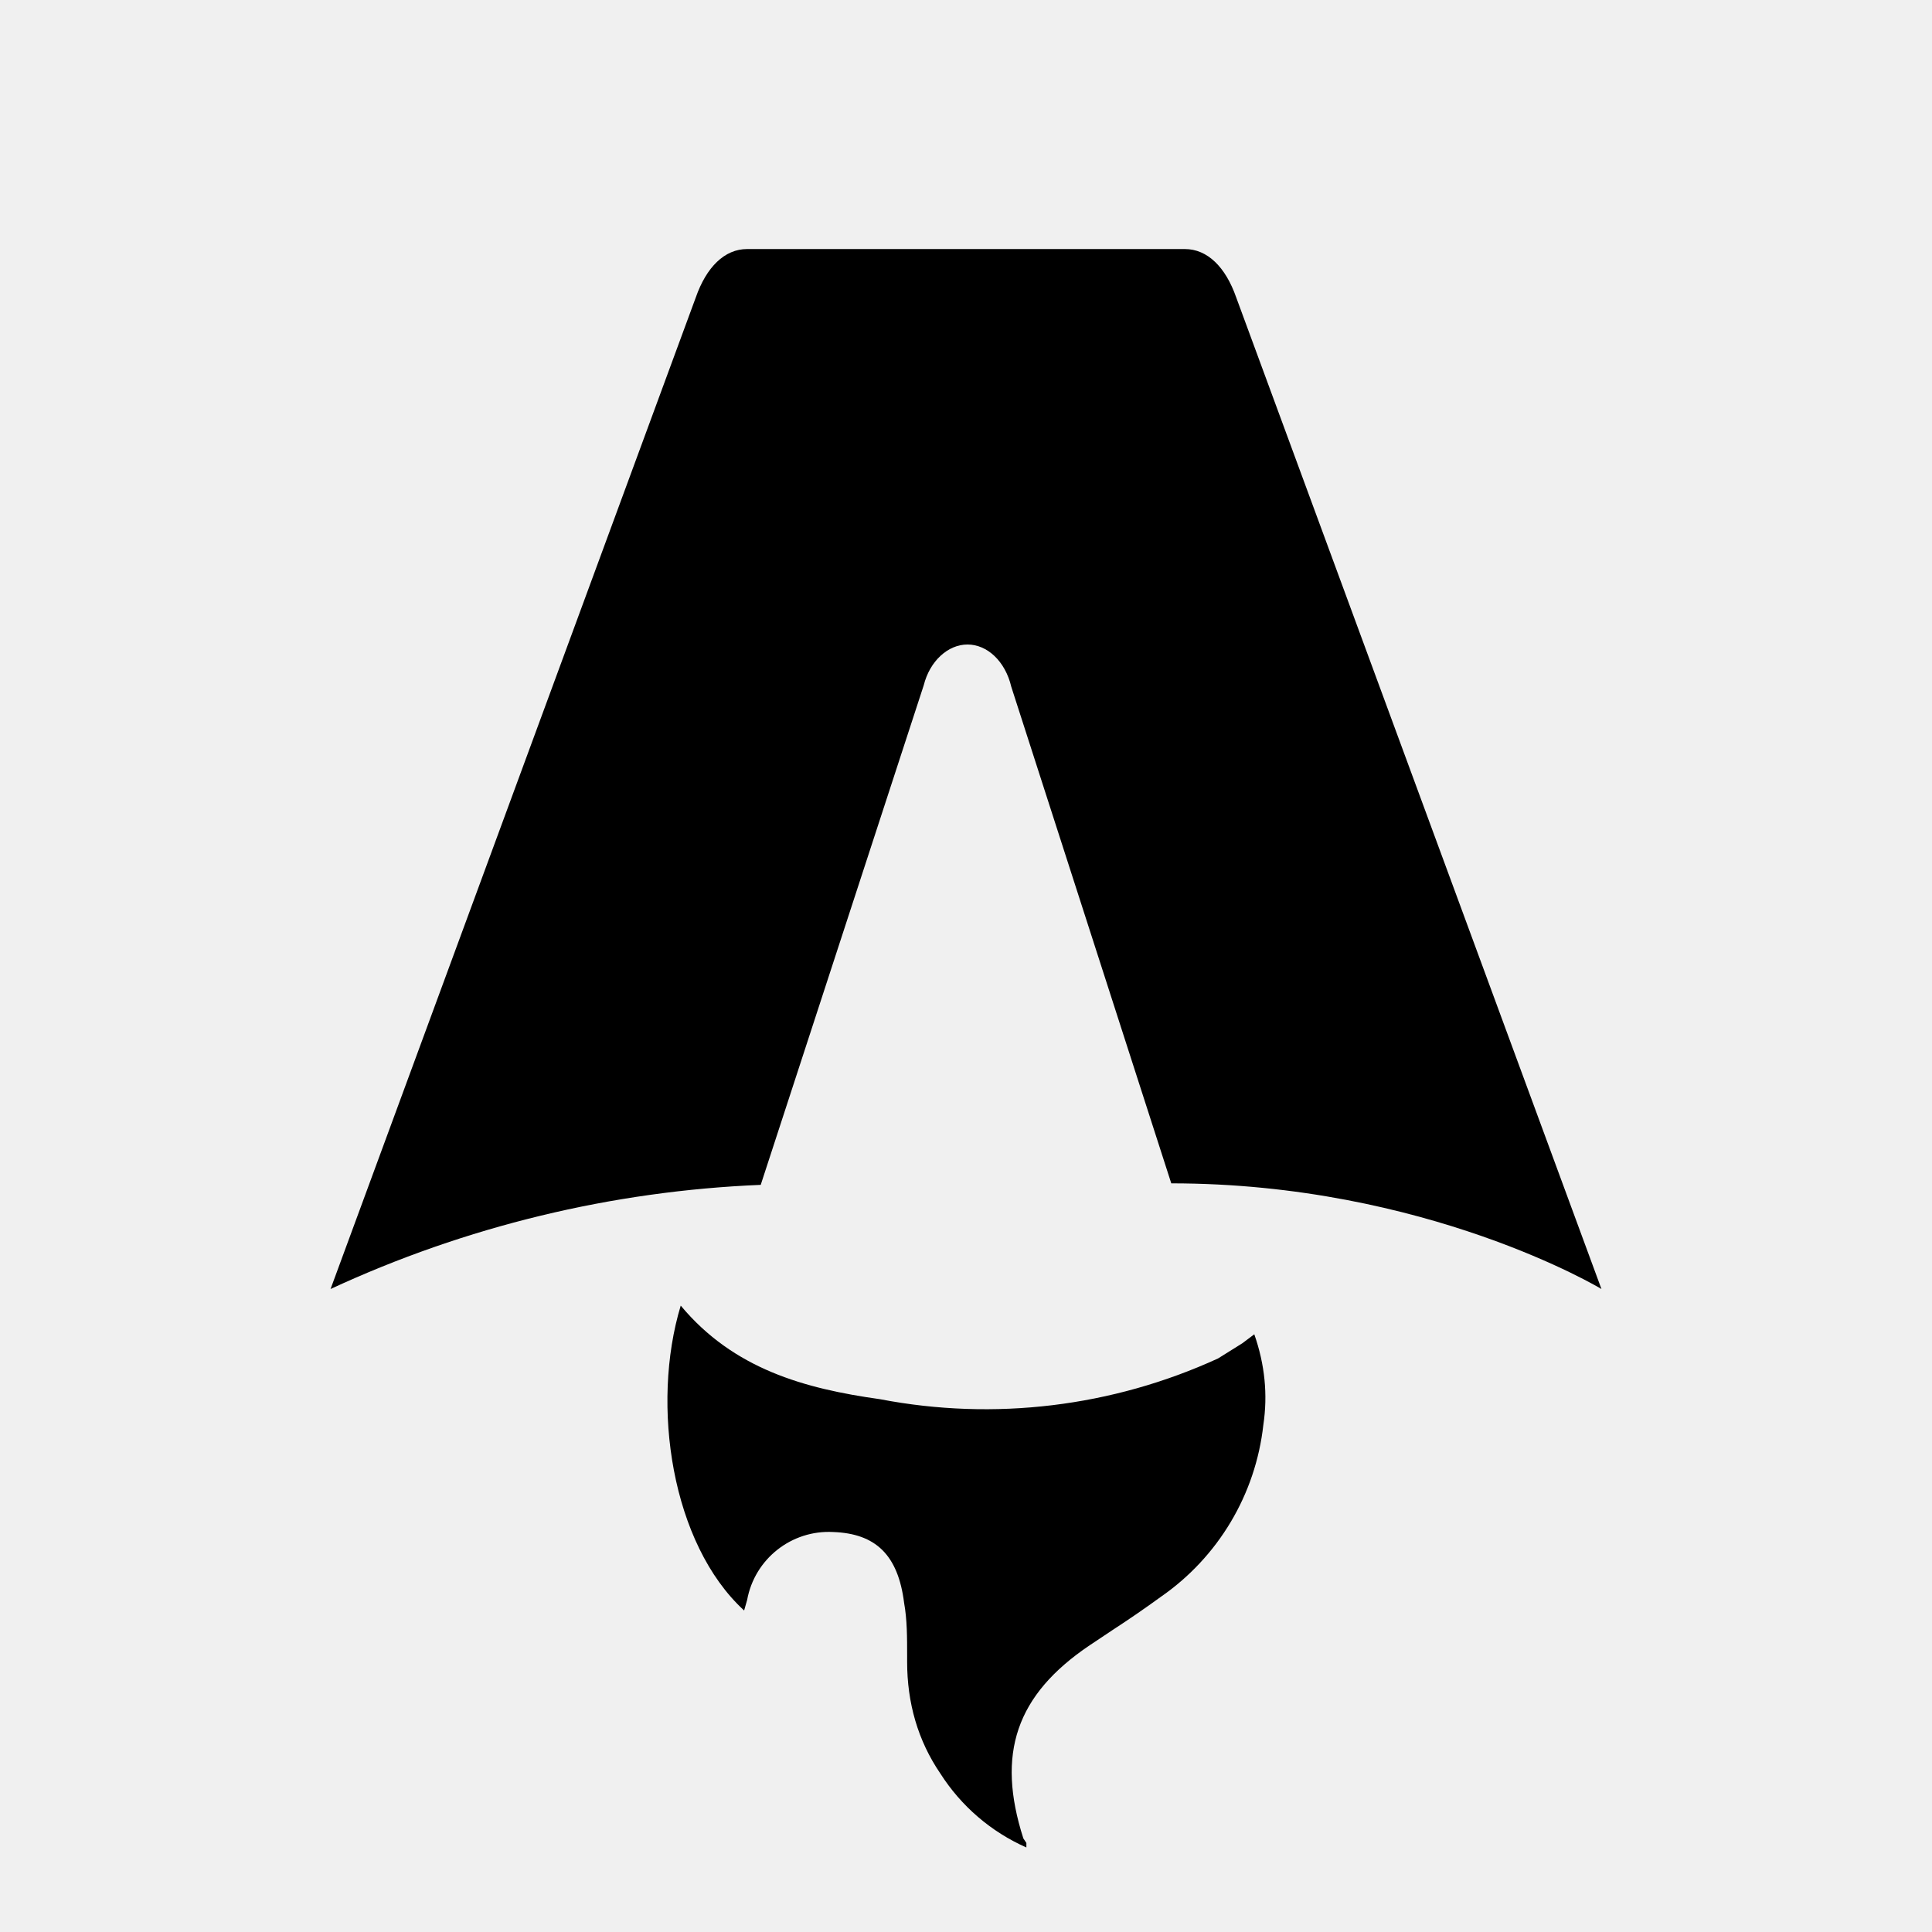
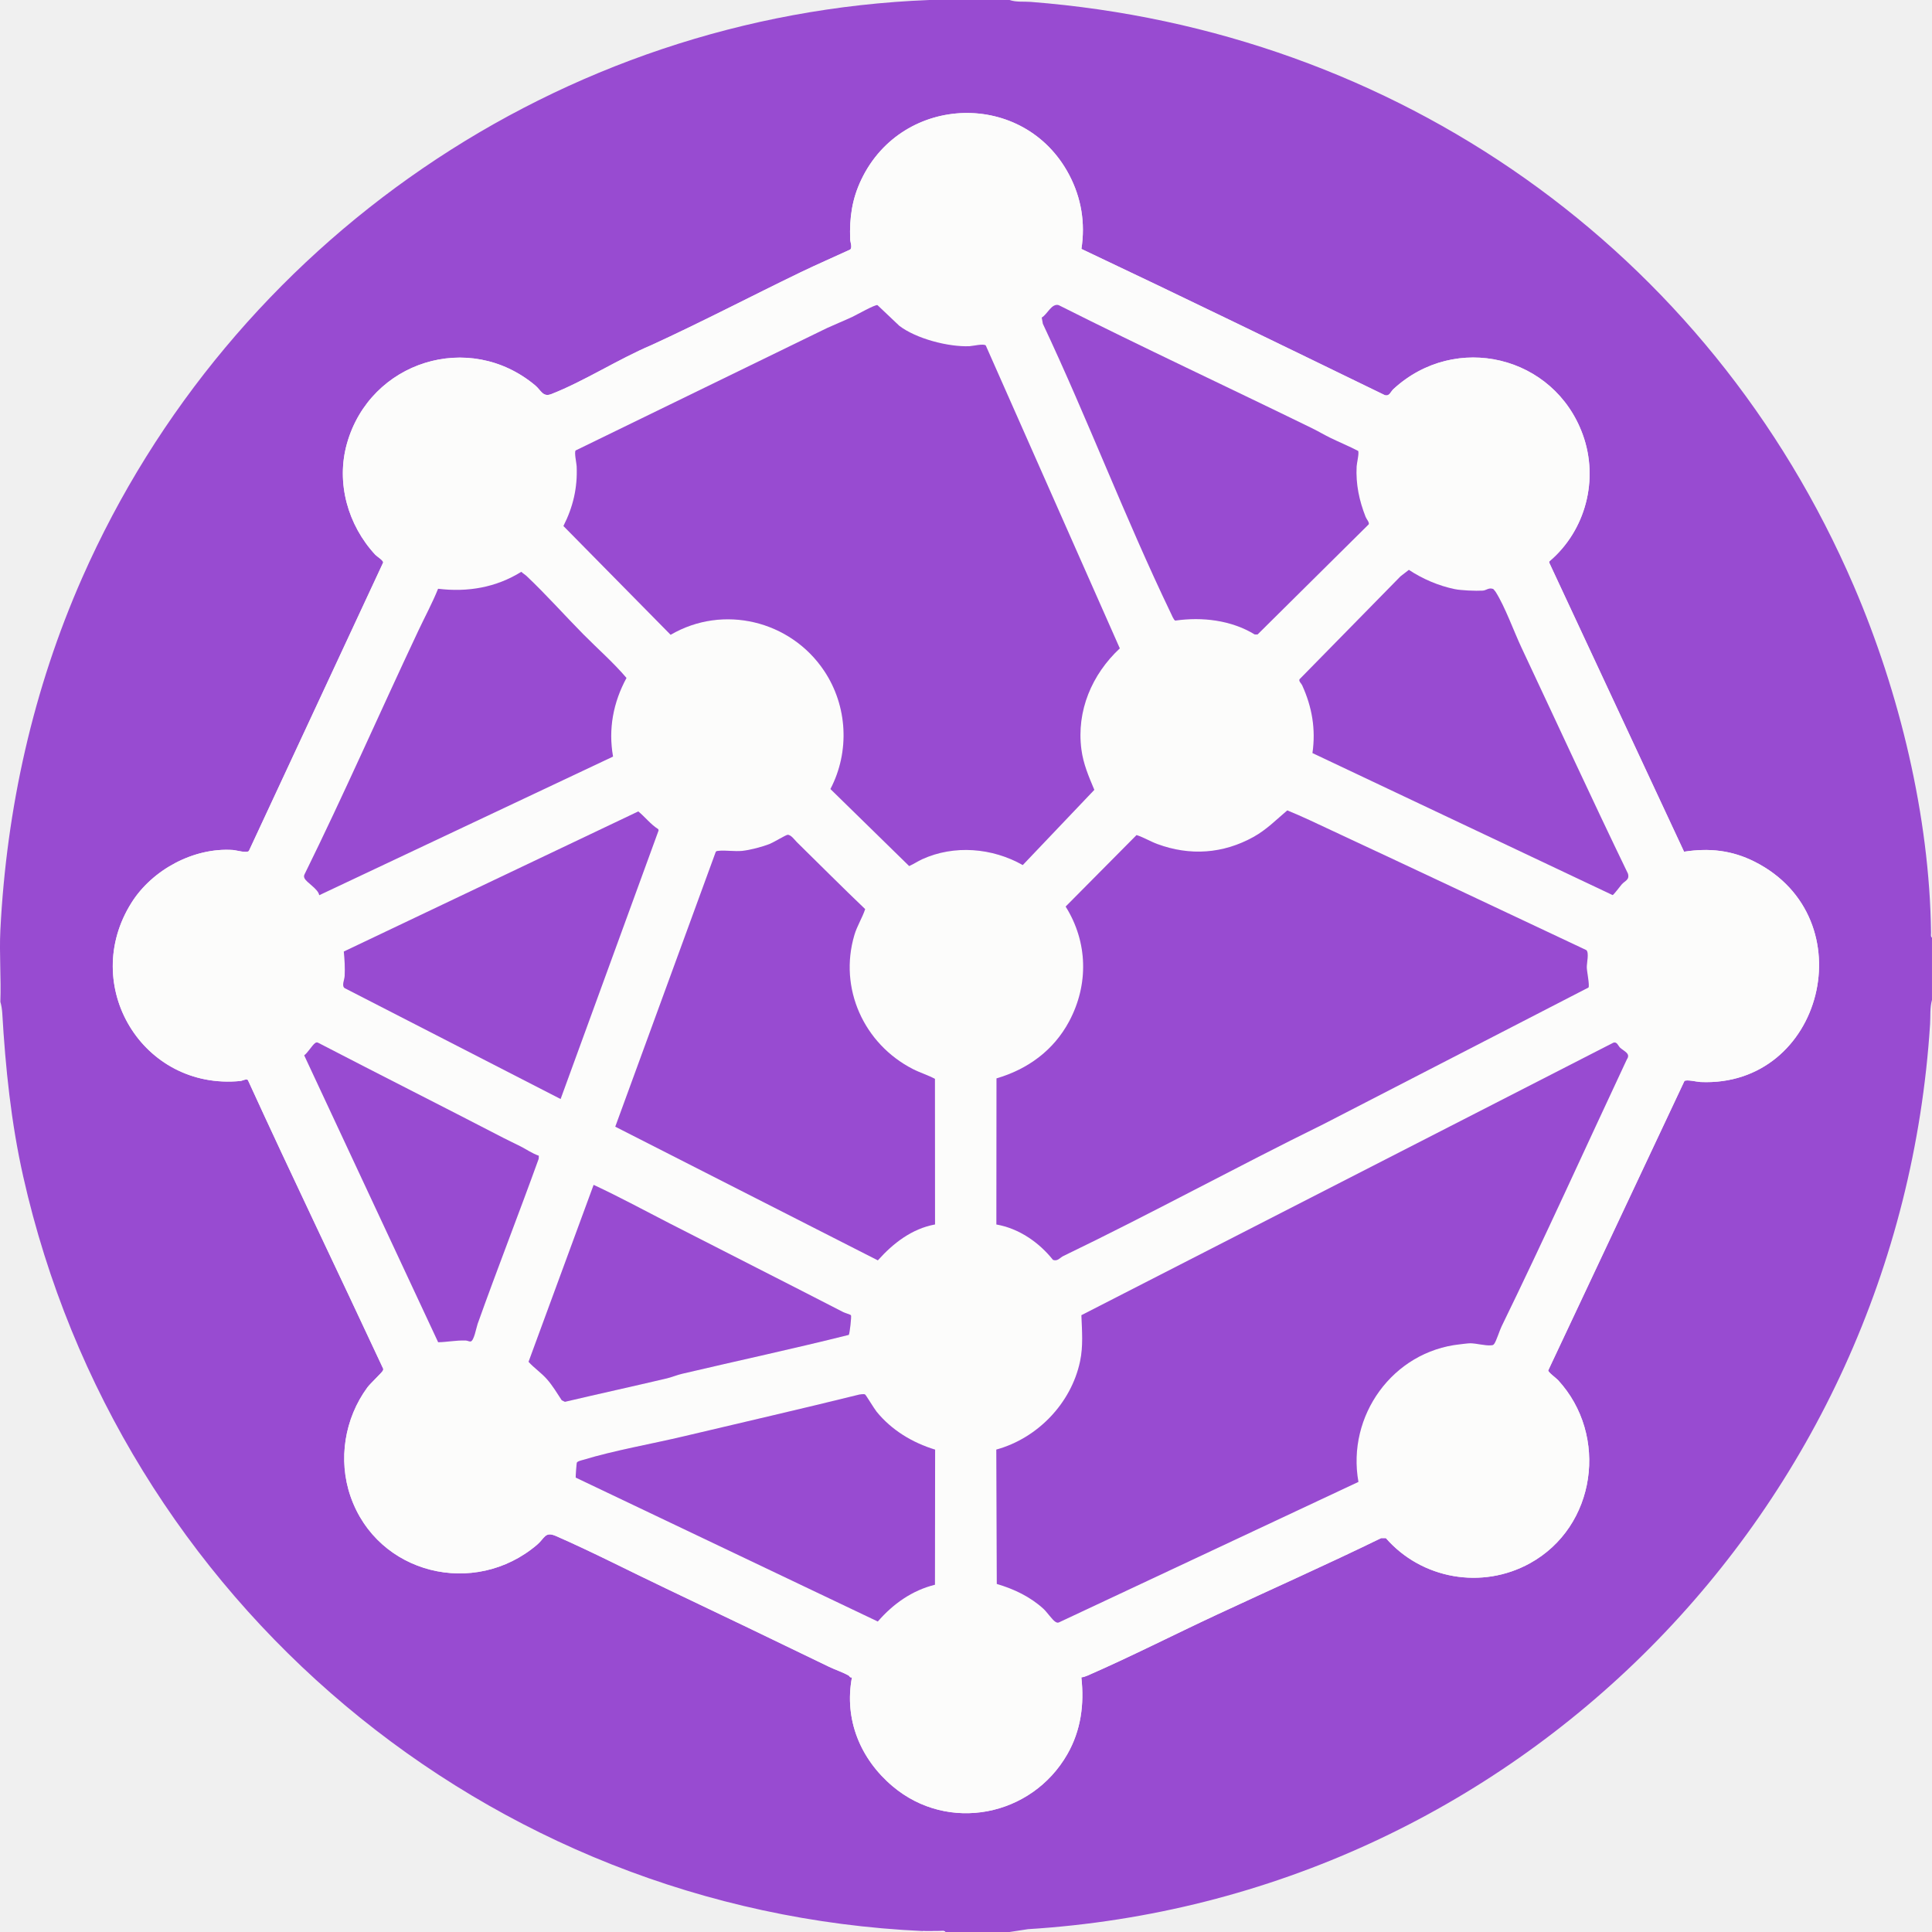
- <svg xmlns="http://www.w3.org/2000/svg" fill="none" viewBox="0 0 128 128">
-   <path d="M50.4 78.5a75.1 75.1 0 0 0-28.5 6.9l24.2-65.7c.7-2 1.9-3.2 3.4-3.2h29c1.5 0 2.7 1.2 3.4 3.2l24.2 65.7s-11.6-7-28.5-7L67 45.5c-.4-1.7-1.6-2.8-2.9-2.8-1.3 0-2.5 1.1-2.9 2.7L50.4 78.5Zm-1.1 28.2Zm-4.2-20.2c-2 6.6-.6 15.8 4.2 20.2a17.5 17.5 0 0 1 .2-.7 5.5 5.5 0 0 1 5.7-4.5c2.8.1 4.3 1.5 4.7 4.7.2 1.1.2 2.3.2 3.5v.4c0 2.7.7 5.2 2.2 7.4a13 13 0 0 0 5.7 4.9v-.3l-.2-.3c-1.8-5.6-.5-9.5 4.4-12.8l1.5-1a73 73 0 0 0 3.2-2.2 16 16 0 0 0 6.8-11.4c.3-2 .1-4-.6-6l-.8.6-1.6 1a37 37 0 0 1-22.4 2.7c-5-.7-9.7-2-13.2-6.2Z" />
-   <style>
-         path { fill: #000; }
-         @media (prefers-color-scheme: dark) {
-             path { fill: #FFF; }
-         }
+ <svg xmlns="http://www.w3.org/2000/svg" id="Layer_1" data-name="Layer 1" viewBox="0 0 1536 1536">
+   <defs>
+     <style>
+       .cls-1 {
+         fill: #984bd1;
+       }
+ 
+       .cls-2 {
+         fill: #fcfcfb;
+       }
    </style>
+   </defs>
+   <path class="cls-1" d="M802.64,0c5.38,1.89,11.37,1.08,16.86,1.51,290.6,22.58,539.38,196.98,654.39,464.48,36.23,84.27,60.23,183.23,61.34,275.39.02,1.27-.48,3.33.76,4.11v49.5c-1.76,6.19-1.11,12.82-1.51,19.12-24.54,386.7-329.88,695.61-717.22,719.64l-14.63,2.24h-50.99c-.78-1.24-2.85-.75-4.11-.76-4.57-.05-9.62.21-13.88.01-346.79-15.86-639.21-262.37-715.18-599.81-9.67-42.97-14.12-86.35-16.69-130.31-.14-2.43-.73-6.31-1.49-8.63.7-18.8-.94-38.28,0-57,4.88-96.86,26.04-191.72,65.11-280.26C183.29,192.05,445.25,11.48,738.91,0h63.74ZM859.75,197.89c3.2-20.57-.07-40.53-9.74-58.89-35.58-67.57-132.49-64.72-165.23,3.75-7.44,15.57-9.45,30.22-8.9,47.41.08,2.37,1.91,6.42.05,8.24-13.15,6.1-26.52,11.84-39.57,18.15-39.03,18.86-78.54,39.53-118.43,57.82-26.3,11.11-53.31,28.65-79.55,38.93-6.87,2.69-8.19-2.99-12.92-6.93-52.58-43.94-131.14-19-149.6,46.14-8.87,31.3.68,64.99,22.47,88.51,1.41,1.52,6.47,4.47,6.29,6.23l-106.75,229.26c-1.66,1.98-10.02-.56-12.76-.74-31.1-2.07-63.97,15.68-80.47,41.75-41.63,65.8,8.65,149.46,86.4,141.91,1.83-.18,5-2.09,6.06-.68,35.12,76.79,71.86,152.81,107.5,229.33.2.61.01,1.09-.23,1.65-.67,1.51-9.99,10.19-12.27,13.28-18.18,24.68-23.5,57.62-13.43,86.68,21.49,62.03,98.65,80.72,148.29,38.45,6.19-5.27,6.23-10.82,15.14-6.92,29.18,12.77,58.91,28.14,87.85,41.89,43,20.43,86.17,41.26,129.17,62.05,5.09,2.46,11.44,4.48,15.81,7.12.44.26.69,1.73,2.38,1.28-6.32,33.65,6.77,64.99,32.33,86.57,44.16,37.3,110.48,24.09,138.86-25.38,10.84-18.89,13.61-39.63,11.2-61.18,1.74-.23,3.32-.74,4.93-1.44,34.28-14.97,68.47-32.41,102.46-48.26,43.65-20.36,87.67-39.9,130.96-61.02l3.76.03c28.44,32.55,76.31,41.05,114.49,20,52.7-29.05,62.85-101.69,22.38-145.64-1.51-1.64-8.01-6.33-7.79-7.73l108.25-230.02c1.59-1.45,10.01.63,12.76.75,97.55,4.38,131.73-130.37,43.12-175.13-18.1-9.14-36.11-11.07-56.15-7.97l-107.24-229.9.22-.99c28.77-24.42,39.44-65,26.51-100.69-22.78-62.87-101.23-81.72-150.57-36.2-2.35,2.17-3.04,5.93-6.92,4.76-80.26-38.99-160.48-78.09-241.14-116.22Z" />
+   <path class="cls-2" d="M751.65,1536h-18v-.75c4.26.19,9.32-.06,13.88-.01,1.27.01,3.33-.48,4.11.76Z" />
+   <path class="cls-2" d="M859.75,197.89c80.65,38.13,160.88,77.23,241.14,116.22,3.88,1.18,4.57-2.59,6.92-4.76,49.34-45.52,127.79-26.67,150.57,36.2,12.93,35.7,2.26,76.28-26.51,100.69l-.22.99,107.24,229.9c20.04-3.1,38.05-1.17,56.15,7.97,88.6,44.76,54.42,179.52-43.12,175.13-2.75-.12-11.17-2.2-12.76-.75l-108.25,230.02c-.22,1.4,6.28,6.09,7.79,7.73,40.47,43.94,30.33,116.59-22.38,145.64-38.18,21.05-86.05,12.55-114.49-20l-3.76-.03c-43.29,21.12-87.31,40.66-130.96,61.02-33.99,15.85-68.18,33.3-102.46,48.26-1.61.7-3.19,1.21-4.93,1.44,2.41,21.55-.36,42.29-11.2,61.18-28.38,49.47-94.7,62.68-138.86,25.38-25.56-21.58-38.64-52.92-32.33-86.57-1.68.45-1.94-1.02-2.38-1.28-4.37-2.64-10.73-4.66-15.81-7.12-43-20.8-86.17-41.62-129.17-62.05-28.94-13.75-58.67-29.12-87.85-41.89-8.91-3.9-8.95,1.65-15.14,6.92-49.64,42.26-126.8,23.58-148.29-38.45-10.07-29.06-4.75-62,13.43-86.68,2.28-3.09,11.6-11.78,12.27-13.28.25-.55.43-1.04.23-1.65-35.64-76.52-72.38-152.54-107.5-229.33-1.06-1.41-4.23.5-6.06.68-77.75,7.54-128.03-76.12-86.4-141.91,16.49-26.07,49.37-43.82,80.47-41.75,2.74.18,11.11,2.73,12.76.74l106.75-229.26c.18-1.76-4.88-4.71-6.29-6.23-21.79-23.52-31.34-57.22-22.47-88.51,18.46-65.14,97.02-90.08,149.6-46.14,4.72,3.95,6.05,9.62,12.92,6.93,26.23-10.28,53.25-27.82,79.55-38.93,39.89-18.29,79.4-38.96,118.43-57.82,13.04-6.3,26.42-12.05,39.57-18.15,1.86-1.82.03-5.87-.05-8.24-.55-17.19,1.45-31.85,8.9-47.41,32.74-68.47,129.65-71.32,165.23-3.75,9.67,18.36,12.94,38.32,9.74,58.89ZM783.72,274.68c-1.64-1.69-10.26.45-12.95.56-16.74.71-42.39-5.94-55.78-16.2l-17.35-16.44c-1.7-.72-16.93,7.91-19.94,9.31-6.68,3.11-13.59,5.87-20.29,8.96l-199.72,97.26c-1.29,1.37.69,10.08.8,12.72.71,17.04-2.85,32.22-10.54,47.35l85.23,86.48c41.82-24.42,95.36-11.3,122.05,28.64,18.65,27.91,20.54,64.24,4.99,93.98l62.61,61.24c3.57-1.57,6.75-3.79,10.33-5.42,25.48-11.62,55.78-9.07,79.98,4.63l56.89-59.79c-4.47-10.68-8.77-20.5-10.29-32.18-4.01-30.68,8.38-59.62,30.55-80.31l-106.56-240.79ZM1043.8,340.81c-67.3-32.89-135.23-64.55-202.15-98.21-5.6-1.58-8.91,7.25-13.44,9.89l.89,4.92c35.62,75.68,65.41,154.48,101.63,229.85.67,1.39,2.43,5.73,3.63,6.14,21.46-3.06,44.53-.38,63.23,11.05l2.22-.04,88.35-87.54c.69-1.51-1.75-4.09-2.45-5.87-5.13-13.06-7.87-26-7.17-40.15.13-2.64,2.15-10.78,1.18-12.35-7.34-3.81-14.98-6.93-22.43-10.58-4.54-2.22-9.18-4.99-13.5-7.1ZM1187.13,468.24c-3.76-1.26-5.22,1.14-8.4,1.34-5.42.34-17.03-.16-22.14-1.2-12.82-2.61-25.71-8.16-36.49-15.32l-6.65,5.16-80.26,81.8c-.81,1.59,1.41,3.33,2.05,4.72,7.92,17.34,10.96,34.97,8.22,53.97l238.63,112.9c.85-.17,6.09-7.17,7.22-8.48,2.5-2.9,6.5-3.56,4.92-8.66-28.73-59.4-56.34-119.5-84.54-179.46-6.31-13.42-13.01-32.42-20.66-44.54-.18-.28-1.75-2.18-1.89-2.23ZM463.97,504.48c-15-15.18-29.72-31.78-45.33-46.53-1.24-1.18-2.94-2.09-4.15-3.34-20.16,12.52-42.64,16.33-66.17,13.48-4.56,11.32-10.49,22.29-15.72,33.39-30.39,64.48-58.99,129.81-90.51,193.76-.5,1.06-.46,1.93.04,2.99,1.66,3.57,10.8,8.37,11.7,13.48l233.57-110.21c-3.86-21.97.16-43.08,10.7-62.52-10.5-12.34-22.76-23.01-34.11-34.5ZM1058.83,660.29c-11.72-5.46-23.38-11.14-35.39-16-8.81,7.45-16.49,15.35-26.83,21.09-24.18,13.42-50.46,15.24-76.42,5.68-5.68-2.09-10.82-5.31-16.59-7.16l-56.37,56.84c17.67,28.18,18.41,62.01,2.79,91.27-12.31,23.05-32.86,38.06-57.76,45.35l-.1,116.14c17.84,3.11,33.82,14.09,45.02,28.15,3.75,1.32,5.52-1.78,8.18-3.07,70.11-33.79,137.26-70.65,207.02-104.94l210.53-108.54c1.01-1.74-1.31-12.93-1.37-15.94-.07-3.54,2.03-11.95-.42-13.83-67.36-31.75-135.09-63.72-202.28-95.04ZM445.7,873.75l77.9-213.52-.23-.98c-6.12-3.84-10.37-9.59-15.91-14.14l-234.13,111.39c.66,6.4.99,12.95.69,19.4-.15,3.18-2.62,7.8,0,9.69l171.68,88.16ZM633.46,669.47c-1.65-1.62-4.68-5.98-7.35-5.75-1.35.12-11.21,6.05-13.94,7.14-6.1,2.42-15.62,4.94-22.12,5.63-5.8.61-13.46-.65-18.77-.04-.83.09-1.64.04-2.22.8l-79.9,218.51,208.75,106.27c12.17-13.59,26.96-25.14,45.47-28.55l-.07-115.74c-5.53-3-11.86-4.88-17.65-7.85-38.85-19.96-59.02-64.1-46.37-106.64,2.12-7.12,6.23-13.46,8.54-20.47-18.38-17.54-36.26-35.52-54.37-53.3ZM400.45,904.78c-49.04-25.42-98.41-50.28-147.45-75.72-1.09-.53-1.74-.34-2.67.38-2.17,1.68-5.73,7.61-8.48,9.59l106.5,228.09c7.54-.15,14.26-1.65,21.99-1.37,1.25.04,2.66.88,3.76.77,2.73-.28,4.58-11.07,5.6-13.92,15.68-43.97,32.76-87.5,48.6-131.42l.07-2.34c-5.22-1.77-9.77-5.03-14.62-7.49-4.4-2.23-9.1-4.39-13.3-6.57ZM1288.06,832.99c-1.53-1.39-2.53-5.16-5.53-3.94l-422.78,216.57c.44,12.5,1.55,24.42-1.08,36.8-7.1,33.38-33.86,61.05-66.58,70.04l.39,106.82c13.65,4.02,26.6,10.17,37.16,19.83,2.68,2.45,7.13,8.88,9.32,10.18.98.58,1.65,1.03,2.85.59l238.18-111.73c-9.42-52.53,27.24-103.7,80.71-109.39,2.3-.25,6.2-.82,8.24-.82,4.63-.01,12.06,2.1,16.52,1.62,1.31-.14,1.71-.09,2.54-1.25,1.66-2.31,4.19-10.48,5.77-13.73,34.25-70.24,66.45-141.56,99.63-212.34,3.22-4.65-2.14-6.34-5.34-9.25ZM533.17,973.04c-20.34-10.43-40.5-21.39-61.2-31.04l-51.74,140.68c4.29,4.82,10.17,8.76,14.62,13.81,4.54,5.15,8.03,11.08,11.79,16.78l2.51,1.22c26.94-6.33,54.07-12.27,81.04-18.63,3.87-.91,8.08-2.7,12.07-3.64,44.18-10.39,88.55-19.92,132.58-30.94.7-.96,2.28-14.73,1.71-15.66-.25-.41-5.03-1.89-6.15-2.46-46.26-23.82-91.44-46.66-137.21-70.12ZM687.77,1108.66c-.99-.58-3.3-.12-4.54.04-46.23,11.45-93.53,22.26-139.31,33.14-25.62,6.09-55.49,11.24-80.21,18.78-1.4.43-4.72,1.09-5.14,2.36-.19.56-1.01,11.17-.86,11.75l240.18,114.42c12.11-13.97,27.25-24.77,45.44-29.24l.13-107.41c-18.02-5.49-34.58-15.48-46.51-30.14-1.9-2.34-8.45-13.28-9.17-13.7Z" />
+   <path class="cls-1" d="M783.72,274.68l106.56,240.79c-22.17,20.69-34.56,49.63-30.55,80.31,1.53,11.68,5.82,21.5,10.29,32.18l-56.89,59.79c-24.2-13.7-54.5-16.25-79.98-4.63-3.58,1.63-6.75,3.85-10.33,5.42l-62.61-61.24c15.55-29.74,13.66-66.08-4.99-93.98-26.69-39.95-80.23-53.06-122.05-28.64l-85.23-86.48c7.69-15.13,11.25-30.31,10.54-47.35-.11-2.64-2.09-11.34-.8-12.72l199.72-97.26c6.7-3.08,13.61-5.84,20.29-8.96,3.01-1.4,18.24-10.03,19.94-9.31l17.35,16.44c13.39,10.25,39.04,16.91,55.78,16.2,2.69-.11,11.32-2.26,12.95-.56Z" />
+   <path class="cls-1" d="M1288.06,832.99c3.2,2.91,8.57,4.6,5.34,9.25-33.18,70.78-65.39,142.11-99.63,212.34-1.58,3.25-4.11,11.42-5.77,13.73-.83,1.15-1.23,1.11-2.54,1.25-4.46.47-11.89-1.63-16.52-1.62-2.04,0-5.93.58-8.24.82-53.47,5.69-90.13,56.86-80.71,109.39l-238.18,111.73c-1.2.44-1.86,0-2.85-.59-2.2-1.3-6.65-7.73-9.32-10.18-10.56-9.67-23.51-15.82-37.16-19.83l-.39-106.82c32.71-8.99,59.47-36.66,66.58-70.04,2.63-12.37,1.52-24.3,1.08-36.8l422.78-216.57c3-1.22,4,2.55,5.53,3.94Z" />
+   <path class="cls-1" d="M1058.83,660.29c67.18,31.32,134.92,63.29,202.28,95.04,2.45,1.89.35,10.29.42,13.83.06,3.01,2.38,14.2,1.37,15.94l-210.53,108.54c-69.76,34.29-136.91,71.15-207.02,104.94-2.66,1.28-4.43,4.39-8.18,3.07-11.2-14.06-27.18-25.04-45.02-28.15l.1-116.14c24.91-7.3,45.45-22.3,57.76-45.35,15.63-29.26,14.89-63.09-2.79-91.27l56.37-56.84c5.76,1.85,10.91,5.07,16.59,7.16,25.97,9.56,52.25,7.74,76.42-5.68,10.34-5.74,18.02-13.64,26.83-21.09,12,4.86,23.67,10.54,35.39,16Z" />
+   <path class="cls-1" d="M633.46,669.47c18.11,17.78,35.99,35.76,54.37,53.3-2.31,7.01-6.43,13.35-8.54,20.47-12.65,42.53,7.52,86.68,46.37,106.64,5.78,2.97,12.12,4.85,17.65,7.85l.07,115.74c-18.5,3.41-33.3,14.96-45.47,28.55l-208.75-106.27,79.9-218.51c.58-.76,1.39-.7,2.22-.8,5.31-.6,12.97.65,18.77.04,6.5-.68,16.02-3.2,22.12-5.63,2.74-1.09,12.59-7.03,13.94-7.14,2.68-.23,5.7,4.13,7.35,5.75Z" />
+   <path class="cls-1" d="M1043.8,340.81c4.32,2.11,8.97,4.88,13.5,7.1,7.44,3.65,15.08,6.77,22.43,10.58.98,1.57-1.04,9.71-1.18,12.35-.71,14.14,2.03,27.08,7.17,40.15.7,1.78,3.14,4.36,2.45,5.87l-88.35,87.54-2.22.04c-18.71-11.43-41.78-14.11-63.23-11.05-1.2-.4-2.97-4.75-3.63-6.14-36.22-75.37-66-154.17-101.63-229.85l-.89-4.92c4.53-2.64,7.83-11.47,13.44-9.89,66.92,33.67,134.85,65.32,202.15,98.21Z" />
+   <path class="cls-1" d="M1187.13,468.24c.14.05,1.72,1.95,1.89,2.23,7.66,12.12,14.35,31.12,20.66,44.54,28.2,59.97,55.81,120.06,84.54,179.46,1.58,5.1-2.42,5.77-4.92,8.66-1.13,1.31-6.37,8.31-7.22,8.48l-238.63-112.9c2.73-19.01-.3-36.63-8.22-53.97-.64-1.39-2.86-3.13-2.05-4.72l80.26-81.8,6.65-5.16c10.78,7.16,23.67,12.71,36.49,15.32,5.11,1.04,16.71,1.54,22.14,1.2,3.18-.2,4.64-2.59,8.4-1.34Z" />
+   <path class="cls-1" d="M463.97,504.48c11.35,11.49,23.61,22.15,34.11,34.5-10.54,19.44-14.56,40.55-10.7,62.52l-233.57,110.21c-.9-5.12-10.04-9.91-11.7-13.48-.49-1.06-.53-1.93-.04-2.99,31.52-63.94,60.11-129.28,90.51-193.76,5.23-11.1,11.16-22.07,15.72-33.39,23.53,2.85,46.01-.96,66.17-13.48,1.22,1.26,2.91,2.17,4.15,3.34,15.62,14.76,30.34,31.36,45.33,46.53Z" />
+   <path class="cls-1" d="M687.77,1108.66c.71.42,7.26,11.36,9.17,13.7,11.93,14.66,28.49,24.65,46.51,30.14l-.13,107.41c-18.19,4.48-33.33,15.27-45.44,29.24l-240.18-114.42c-.14-.57.68-11.19.86-11.75.42-1.27,3.74-1.93,5.14-2.36,24.73-7.53,54.6-12.69,80.21-18.78,45.78-10.88,93.08-21.69,139.31-33.14,1.23-.16,3.55-.62,4.54-.04Z" />
+   <path class="cls-1" d="M445.7,873.75l-171.68-88.16c-2.62-1.89-.15-6.5,0-9.69.3-6.44-.03-12.99-.69-19.4l234.13-111.39c5.54,4.54,9.79,10.29,15.91,14.14l.23.98-77.9,213.52Z" />
+   <path class="cls-1" d="M533.17,973.04c45.78,23.47,90.95,46.3,137.21,70.12,1.12.58,5.9,2.05,6.15,2.46.57.93-1.01,14.7-1.71,15.66-44.02,11.02-88.4,20.55-132.58,30.94-3.99.94-8.2,2.72-12.07,3.64-26.97,6.36-54.1,12.3-81.04,18.63l-2.51-1.22c-3.76-5.69-7.24-11.62-11.79-16.78-4.45-5.05-10.33-8.99-14.62-13.81l51.74-140.68c20.71,9.65,40.86,20.61,61.2,31.04Z" />
+   <path class="cls-1" d="M400.45,904.78c4.2,2.18,8.9,4.34,13.3,6.57,4.85,2.46,9.4,5.72,14.62,7.49l-.07,2.34c-15.84,43.92-32.92,87.45-48.6,131.42-1.02,2.85-2.86,13.65-5.6,13.92-1.09.11-2.51-.72-3.76-.77-7.74-.28-14.45,1.22-21.99,1.37l-106.5-228.09c2.75-1.99,6.31-7.92,8.48-9.59.93-.71,1.58-.91,2.67-.38,49.04,25.45,98.4,50.3,147.45,75.72Z" />
</svg>
